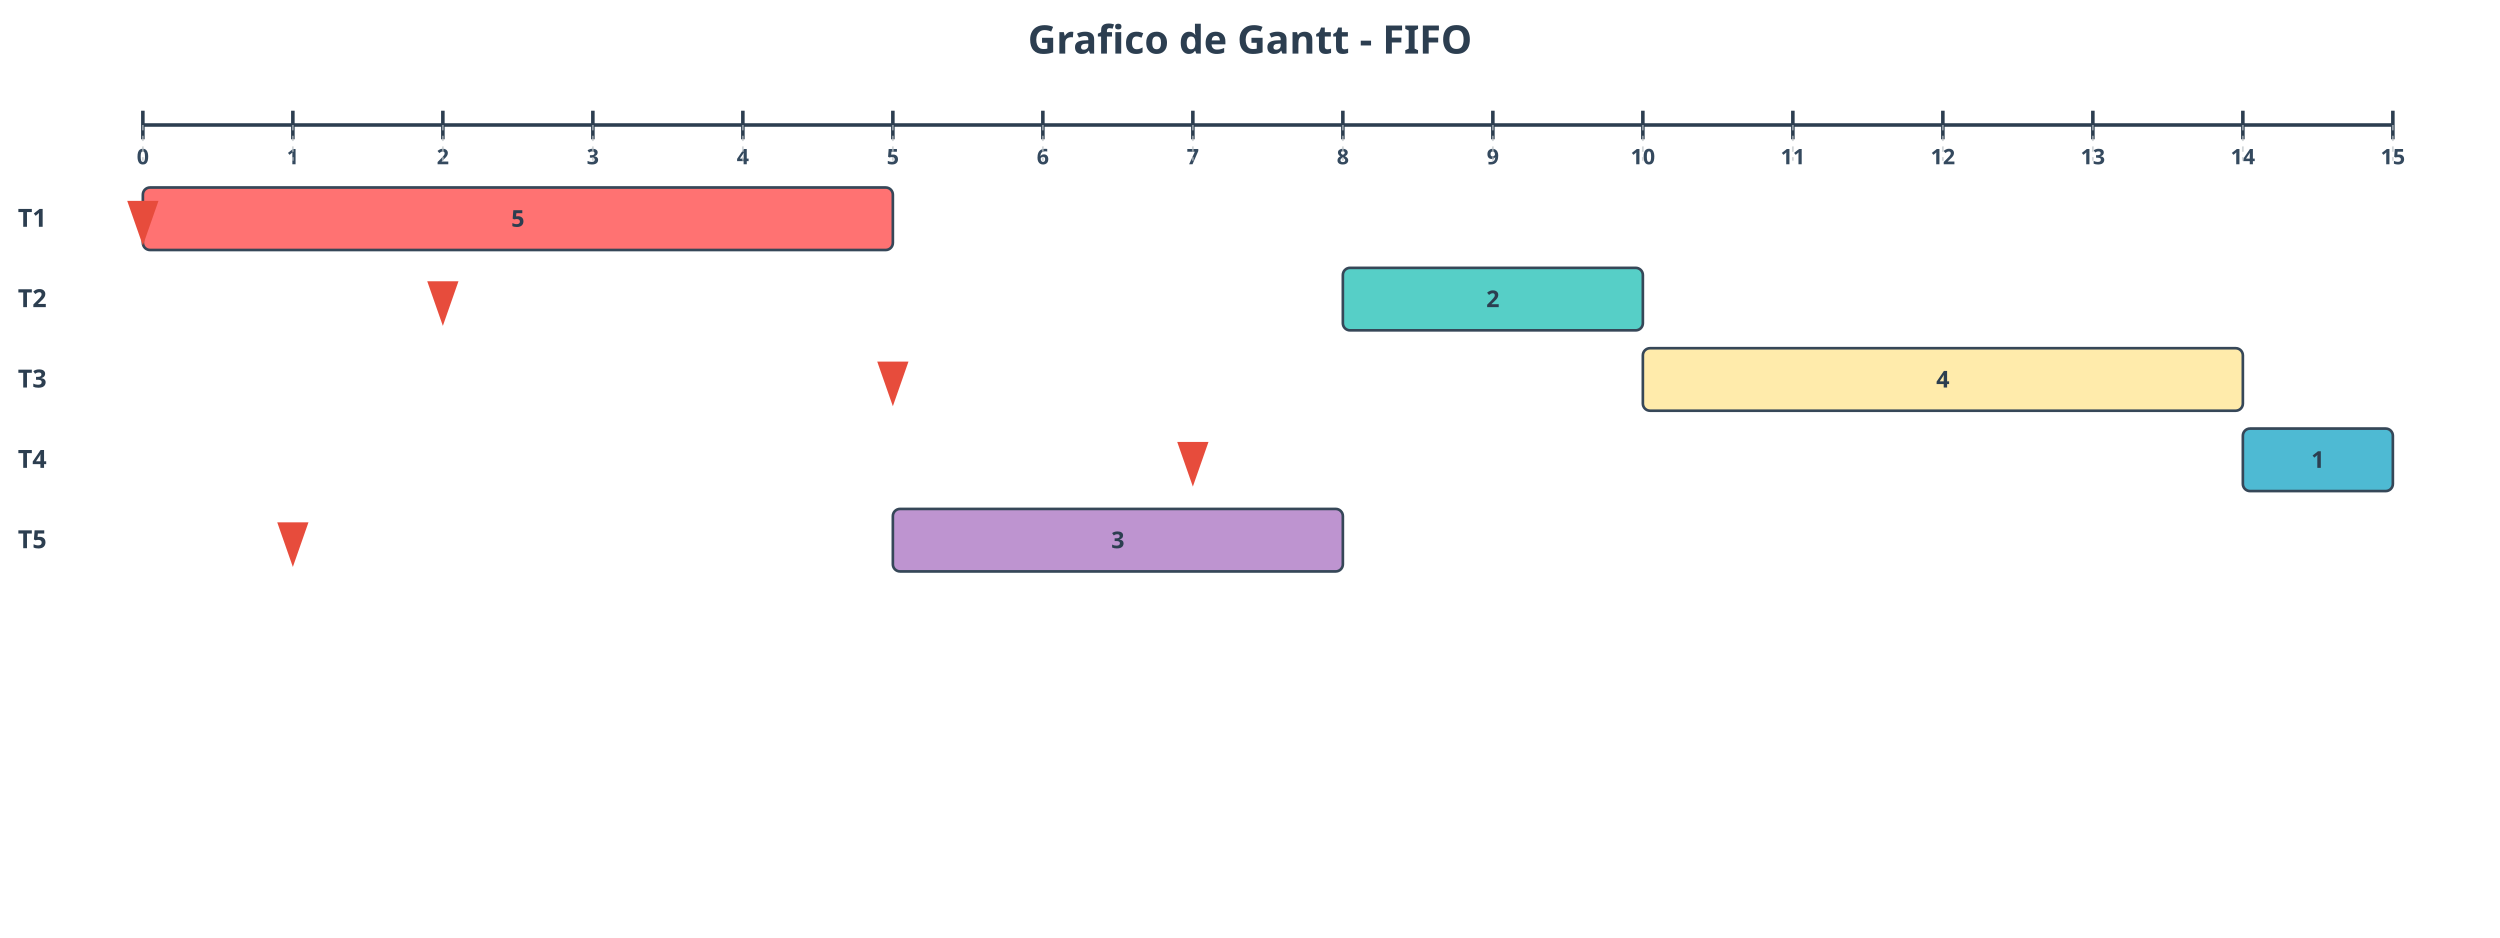
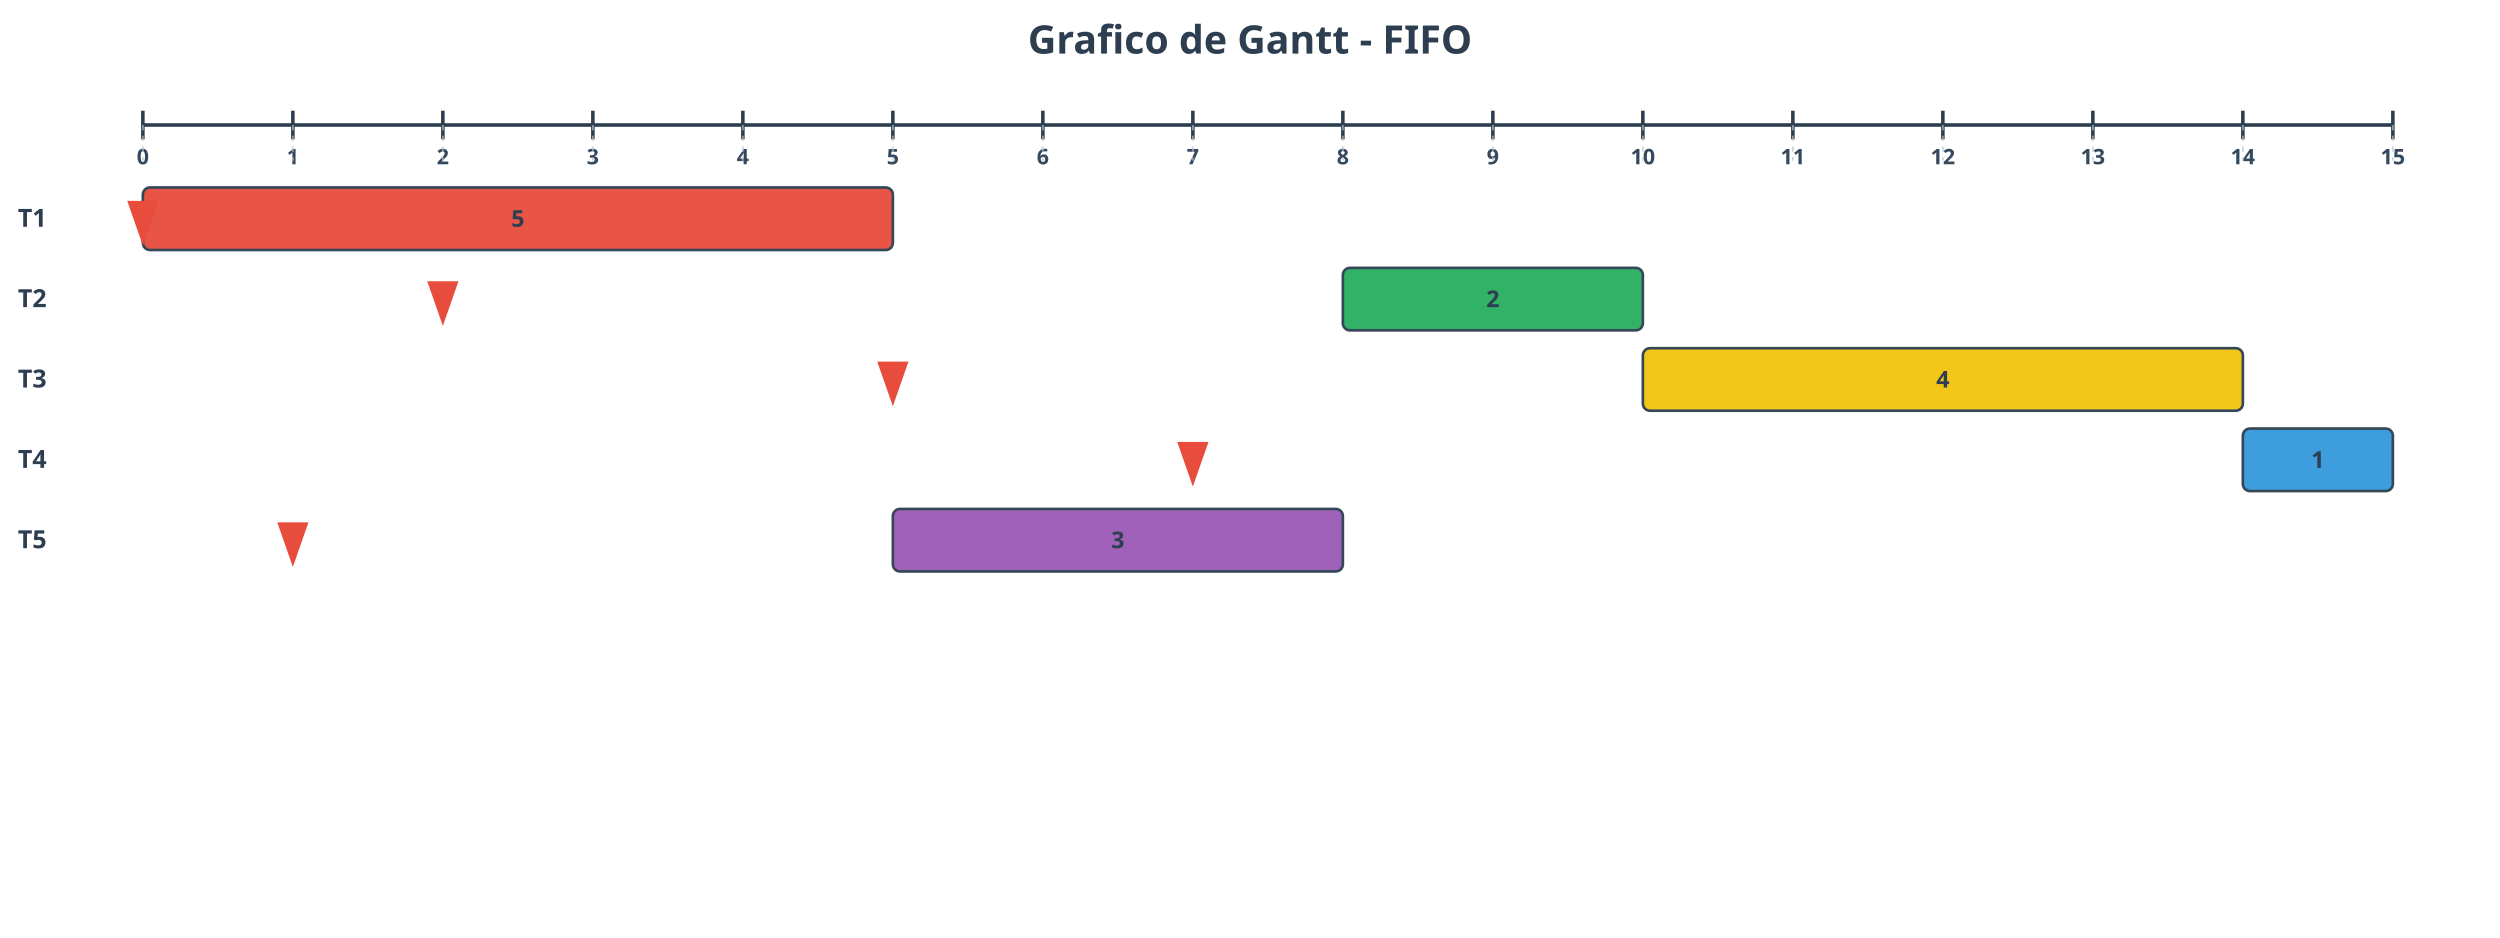
<svg xmlns="http://www.w3.org/2000/svg" width="1400" height="525">
  <defs>
    <style type="text/css">
text { font-family: 'Segoe UI', sans-serif; }
.titulo { font-size: 22px; font-weight: bold; fill: #2c3e50; }
.tempo { font-size: 12px; font-weight: bold; fill: #34495e; }
.tarefa { font-size: 13px; font-weight: bold; fill: #2c3e50; text-anchor: middle; }
.eixo { stroke: #2c3e50; stroke-width: 2; }
.grid { stroke: #bdc3c7; stroke-width: 1; stroke-dasharray: 3,3; opacity: 0.7; }
.ingresso { stroke: #e74c3c; stroke-width: 2.5; stroke-dasharray: 5,5; marker-end: url(#arrow); }
</style>
    <marker id="arrow" markerWidth="10" markerHeight="7" refX="9" refY="3.5" orient="auto">
      <polygon points="0 0, 10 3.5, 0 7" fill="#e74c3c" stroke="none" />
    </marker>
  </defs>
  <text x="700" y="30" class="titulo" text-anchor="middle">Grafico de Gantt - FIFO</text>
  <line x1="80" y1="70" x2="1340" y2="70" class="eixo" />
  <line x1="80" y1="62" x2="80" y2="78" class="eixo" />
  <text x="80" y="92" class="tempo" text-anchor="middle">0</text>
  <line x1="80" y1="70" x2="80" y2="90" class="grid" />
  <line x1="164" y1="62" x2="164" y2="78" class="eixo" />
  <text x="164" y="92" class="tempo" text-anchor="middle">1</text>
  <line x1="164" y1="70" x2="164" y2="90" class="grid" />
  <line x1="248" y1="62" x2="248" y2="78" class="eixo" />
  <text x="248" y="92" class="tempo" text-anchor="middle">2</text>
  <line x1="248" y1="70" x2="248" y2="90" class="grid" />
  <line x1="332" y1="62" x2="332" y2="78" class="eixo" />
  <text x="332" y="92" class="tempo" text-anchor="middle">3</text>
  <line x1="332" y1="70" x2="332" y2="90" class="grid" />
  <line x1="416" y1="62" x2="416" y2="78" class="eixo" />
  <text x="416" y="92" class="tempo" text-anchor="middle">4</text>
  <line x1="416" y1="70" x2="416" y2="90" class="grid" />
  <line x1="500" y1="62" x2="500" y2="78" class="eixo" />
  <text x="500" y="92" class="tempo" text-anchor="middle">5</text>
  <line x1="500" y1="70" x2="500" y2="90" class="grid" />
  <line x1="584" y1="62" x2="584" y2="78" class="eixo" />
  <text x="584" y="92" class="tempo" text-anchor="middle">6</text>
  <line x1="584" y1="70" x2="584" y2="90" class="grid" />
  <line x1="668" y1="62" x2="668" y2="78" class="eixo" />
  <text x="668" y="92" class="tempo" text-anchor="middle">7</text>
  <line x1="668" y1="70" x2="668" y2="90" class="grid" />
  <line x1="752" y1="62" x2="752" y2="78" class="eixo" />
  <text x="752" y="92" class="tempo" text-anchor="middle">8</text>
  <line x1="752" y1="70" x2="752" y2="90" class="grid" />
  <line x1="836" y1="62" x2="836" y2="78" class="eixo" />
  <text x="836" y="92" class="tempo" text-anchor="middle">9</text>
  <line x1="836" y1="70" x2="836" y2="90" class="grid" />
  <line x1="920" y1="62" x2="920" y2="78" class="eixo" />
  <text x="920" y="92" class="tempo" text-anchor="middle">10</text>
  <line x1="920" y1="70" x2="920" y2="90" class="grid" />
  <line x1="1004" y1="62" x2="1004" y2="78" class="eixo" />
  <text x="1004" y="92" class="tempo" text-anchor="middle">11</text>
  <line x1="1004" y1="70" x2="1004" y2="90" class="grid" />
  <line x1="1088" y1="62" x2="1088" y2="78" class="eixo" />
  <text x="1088" y="92" class="tempo" text-anchor="middle">12</text>
  <line x1="1088" y1="70" x2="1088" y2="90" class="grid" />
  <line x1="1172" y1="62" x2="1172" y2="78" class="eixo" />
  <text x="1172" y="92" class="tempo" text-anchor="middle">13</text>
  <line x1="1172" y1="70" x2="1172" y2="90" class="grid" />
  <line x1="1256" y1="62" x2="1256" y2="78" class="eixo" />
  <text x="1256" y="92" class="tempo" text-anchor="middle">14</text>
  <line x1="1256" y1="70" x2="1256" y2="90" class="grid" />
  <line x1="1340" y1="62" x2="1340" y2="78" class="eixo" />
  <text x="1340" y="92" class="tempo" text-anchor="middle">15</text>
  <line x1="1340" y1="70" x2="1340" y2="90" class="grid" />
  <text x="10" y="127" font-size="14px" font-weight="bold" fill="#2c3e50">T1</text>
-   <rect x="80" y="105" width="420" height="35" rx="4" ry="4" fill="#FF6B6B" stroke="#2c3e50" stroke-width="1.5" opacity="0.95" />
+   <rect x="80" y="105" width="420" height="35" rx="4" ry="4" fill="#E74C3C" stroke="#2c3e50" stroke-width="1.5" opacity="0.95" />
  <text x="290" y="127" class="tarefa">5</text>
  <line x1="80" y1="125" x2="80" y2="135" class="ingresso" />
  <text x="10" y="172" font-size="14px" font-weight="bold" fill="#2c3e50">T2</text>
-   <rect x="752" y="150" width="168" height="35" rx="4" ry="4" fill="#4ECDC4" stroke="#2c3e50" stroke-width="1.5" opacity="0.95" />
+   <rect x="752" y="150" width="168" height="35" rx="4" ry="4" fill="#27AE60" stroke="#2c3e50" stroke-width="1.5" opacity="0.95" />
  <text x="836" y="172" class="tarefa">2</text>
  <line x1="248" y1="170" x2="248" y2="180" class="ingresso" />
  <text x="10" y="217" font-size="14px" font-weight="bold" fill="#2c3e50">T3</text>
-   <rect x="920" y="195" width="336" height="35" rx="4" ry="4" fill="#FFEAA7" stroke="#2c3e50" stroke-width="1.5" opacity="0.95" />
+   <rect x="920" y="195" width="336" height="35" rx="4" ry="4" fill="#F1C40F" stroke="#2c3e50" stroke-width="1.5" opacity="0.95" />
  <text x="1088" y="217" class="tarefa">4</text>
  <line x1="500" y1="215" x2="500" y2="225" class="ingresso" />
  <text x="10" y="262" font-size="14px" font-weight="bold" fill="#2c3e50">T4</text>
-   <rect x="1256" y="240" width="84" height="35" rx="4" ry="4" fill="#45B7D1" stroke="#2c3e50" stroke-width="1.5" opacity="0.95" />
+   <rect x="1256" y="240" width="84" height="35" rx="4" ry="4" fill="#3498DB" stroke="#2c3e50" stroke-width="1.5" opacity="0.95" />
  <text x="1298" y="262" class="tarefa">1</text>
  <line x1="668" y1="260" x2="668" y2="270" class="ingresso" />
  <text x="10" y="307" font-size="14px" font-weight="bold" fill="#2c3e50">T5</text>
-   <rect x="500" y="285" width="252" height="35" rx="4" ry="4" fill="#BB8FCE" stroke="#2c3e50" stroke-width="1.5" opacity="0.95" />
+   <rect x="500" y="285" width="252" height="35" rx="4" ry="4" fill="#9B59B6" stroke="#2c3e50" stroke-width="1.5" opacity="0.95" />
  <text x="626" y="307" class="tarefa">3</text>
  <line x1="164" y1="305" x2="164" y2="315" class="ingresso" />
</svg>
